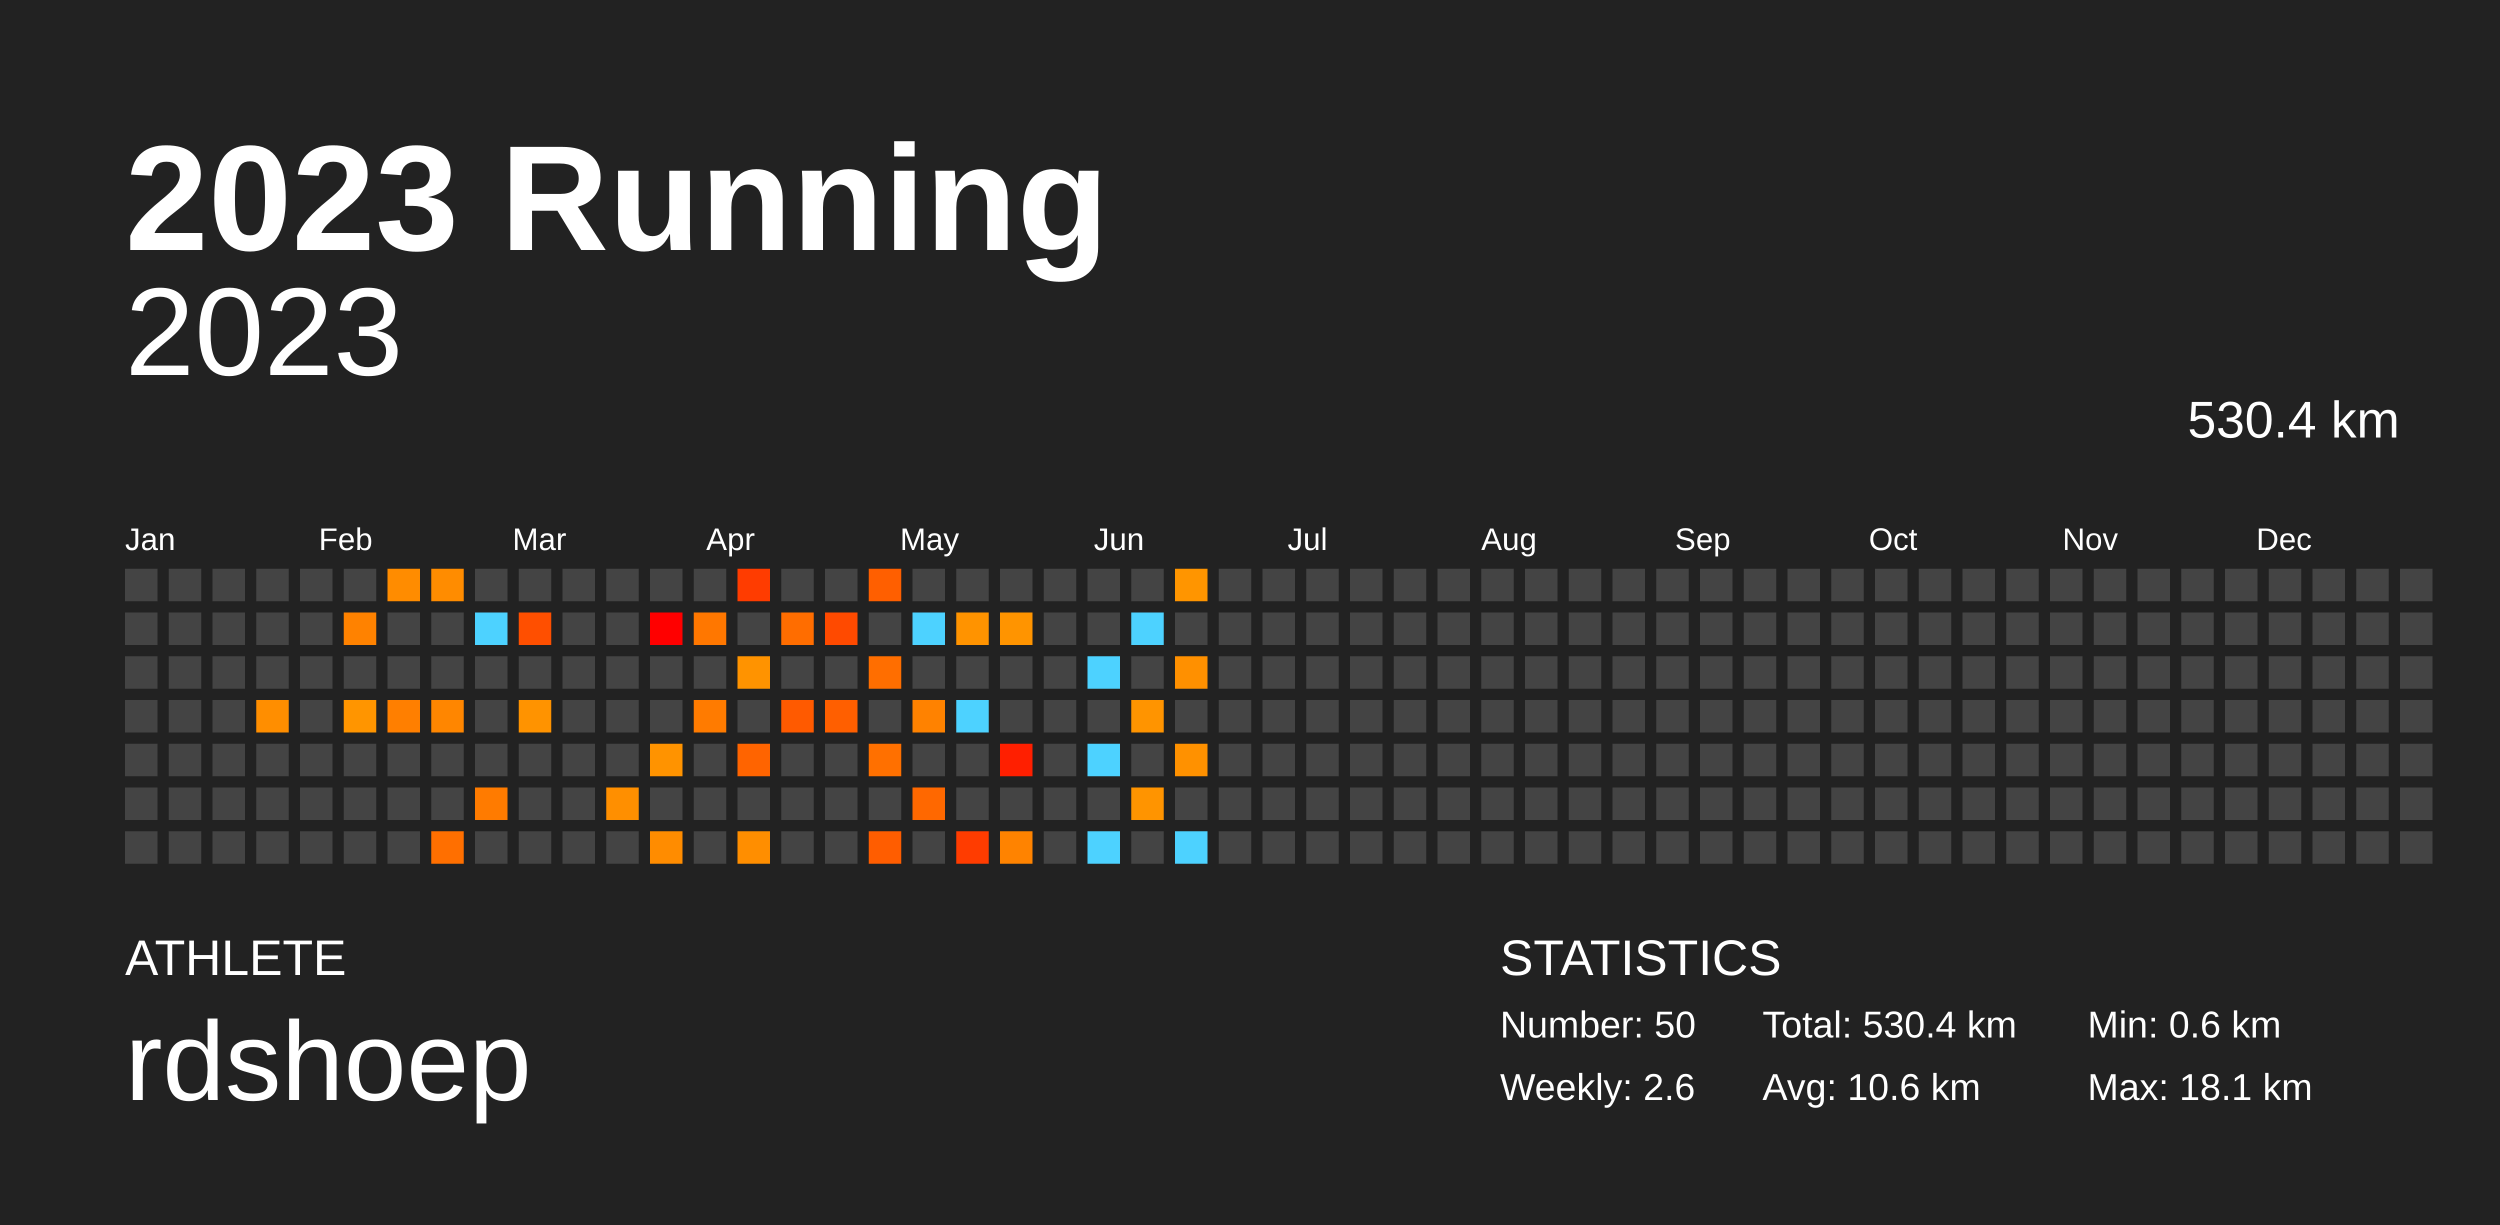
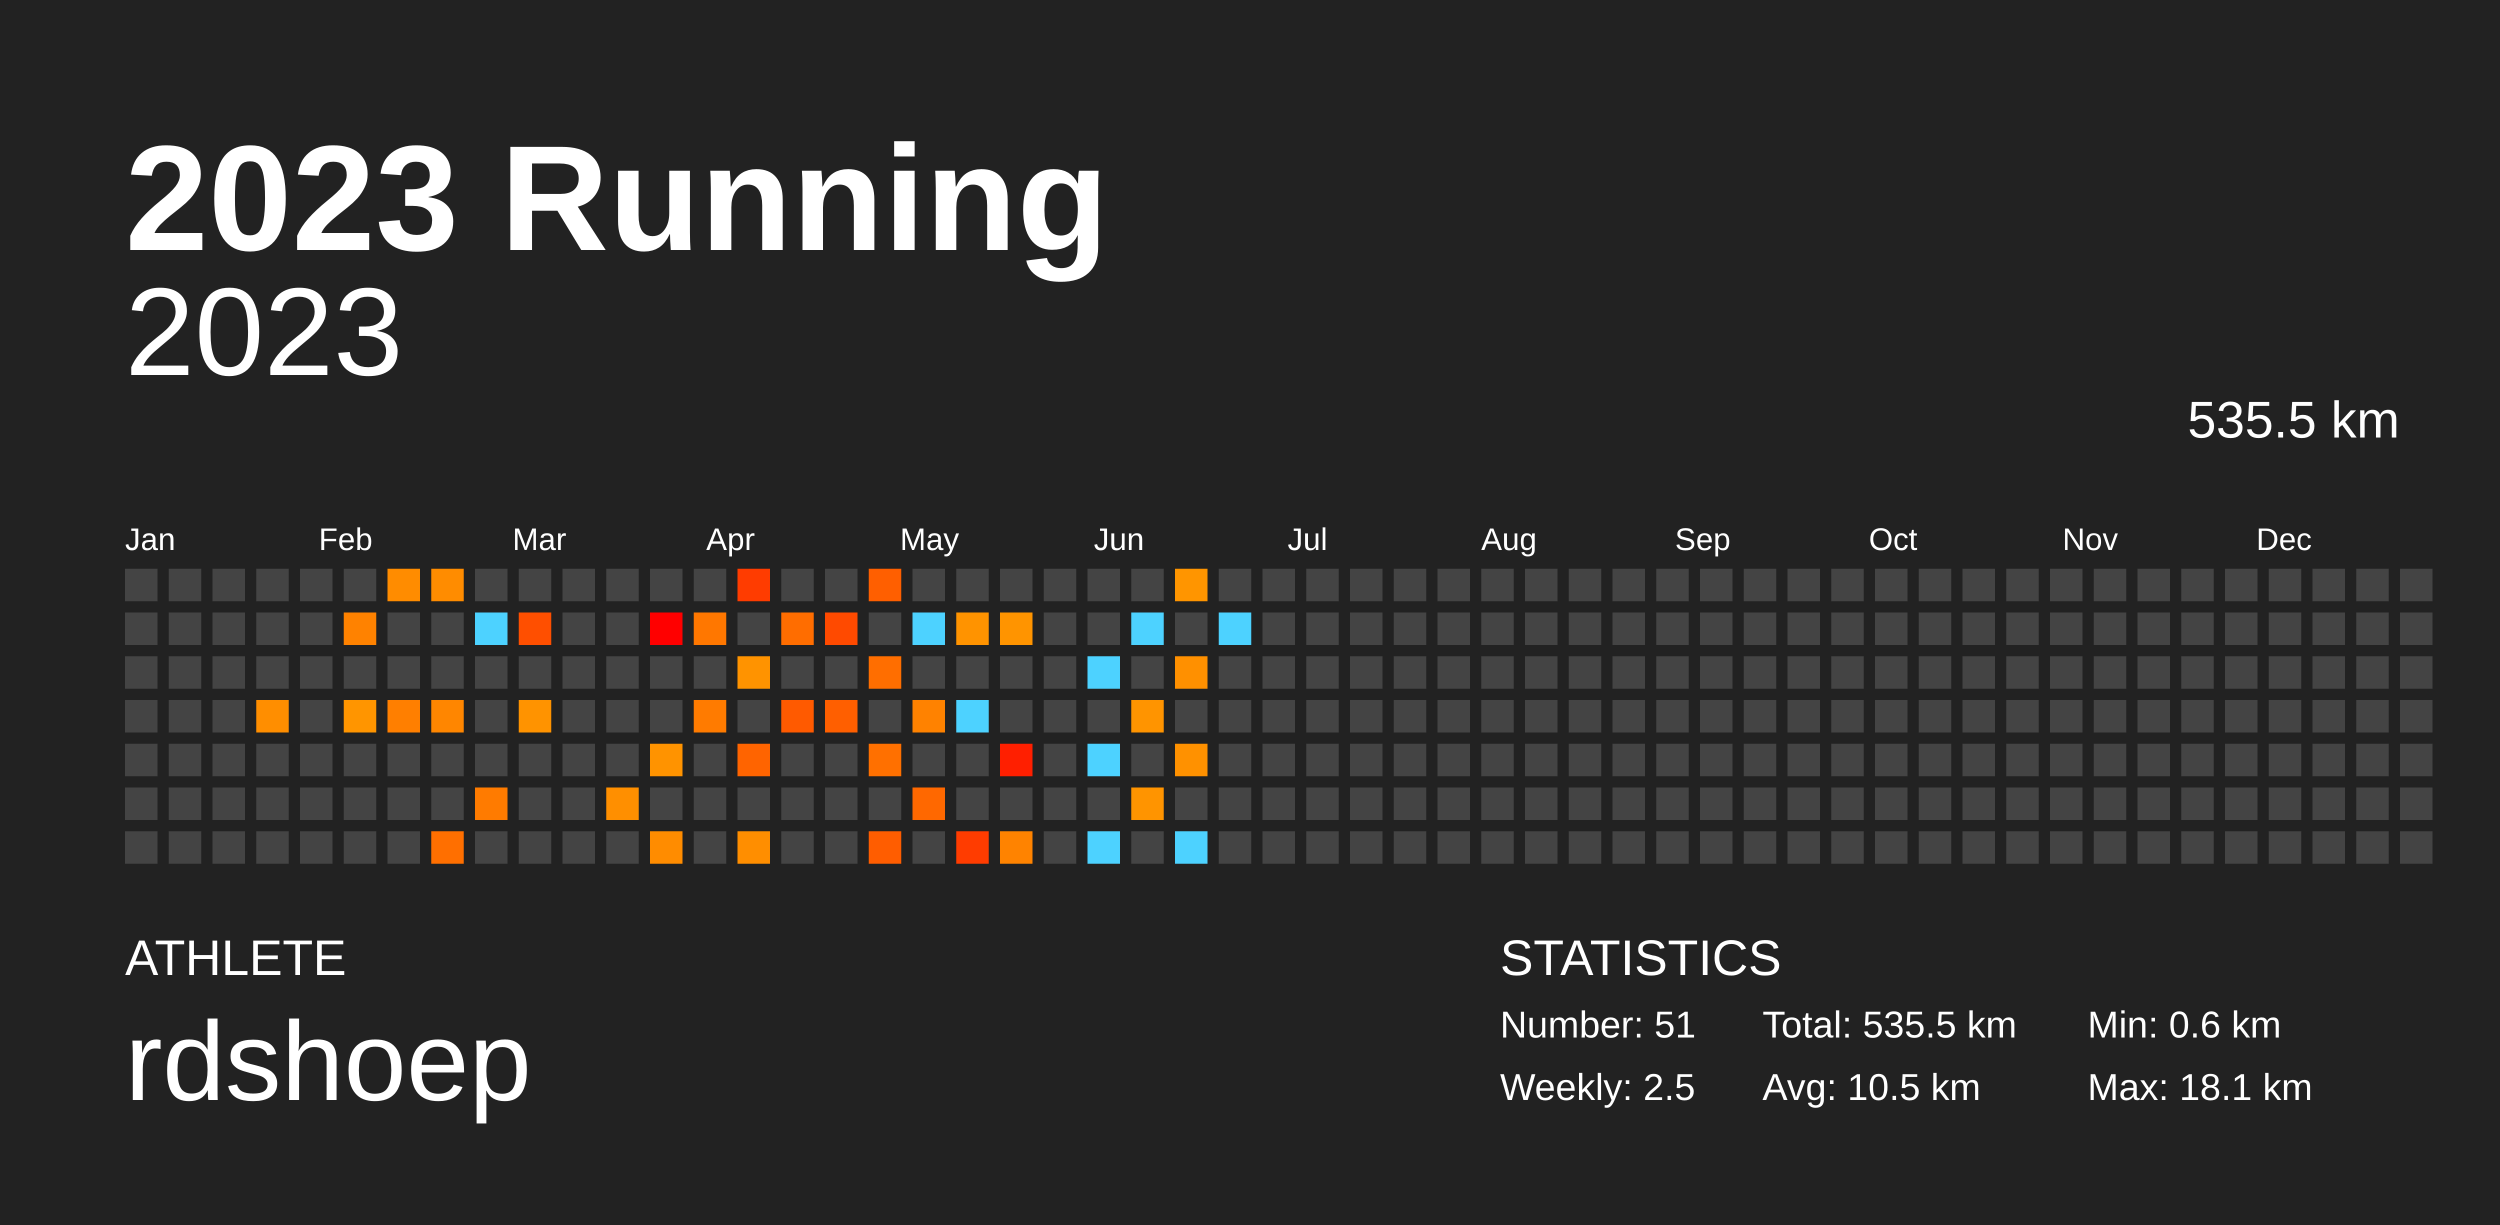
<svg xmlns="http://www.w3.org/2000/svg" baseProfile="full" height="98mm" version="1.1" viewBox="0,0,200,98" width="200mm">
  <defs />
  <rect fill="#222222" height="98" width="200" x="0" y="0" />
  <text fill="#FFFFFF" style="font-size:12px; font-family:Arial; font-weight:bold;" x="10" y="20">2023 Running</text>
  <text fill="#FFFFFF" style="font-size:4px; font-family:Arial" x="10" y="78">ATHLETE</text>
  <text fill="#FFFFFF" style="font-size:9px; font-family:Arial" x="10" y="88">rdshoep</text>
  <text fill="#FFFFFF" style="font-size:4px; font-family:Arial" x="120" y="78">STATISTICS</text>
-   <text fill="#FFFFFF" style="font-size:3px; font-family:Arial" x="120" y="83">Number: 50</text>
-   <text fill="#FFFFFF" style="font-size:3px; font-family:Arial" x="120" y="88">Weekly: 2.6</text>
-   <text fill="#FFFFFF" style="font-size:3px; font-family:Arial" x="141" y="83">Total: 530.4 km</text>
-   <text fill="#FFFFFF" style="font-size:3px; font-family:Arial" x="141" y="88">Avg: 10.6 km</text>
+   <text fill="#FFFFFF" style="font-size:3px; font-family:Arial" x="120" y="83">Number: 51</text>
+   <text fill="#FFFFFF" style="font-size:3px; font-family:Arial" x="120" y="88">Weekly: 2.5</text>
+   <text fill="#FFFFFF" style="font-size:3px; font-family:Arial" x="141" y="83">Total: 535.5 km</text>
+   <text fill="#FFFFFF" style="font-size:3px; font-family:Arial" x="141" y="88">Avg: 10.5 km</text>
  <text fill="#FFFFFF" style="font-size:3px; font-family:Arial" x="167" y="83">Min: 0.6 km</text>
  <text fill="#FFFFFF" style="font-size:3px; font-family:Arial" x="167" y="88">Max: 18.1 km</text>
  <text alignment-baseline="hanging" fill="#FFFFFF" style="font-size:10.0px; font-family:Arial;" x="10" y="30">2023</text>
-   <text alignment-baseline="hanging" fill="#FFFFFF" style="font-size:4.125px; font-family:Arial;" x="175" y="35">530.4 km</text>
+   <text alignment-baseline="hanging" fill="#FFFFFF" style="font-size:4.125px; font-family:Arial;" x="175" y="35">535.5 km</text>
  <text fill="#FFFFFF" style="font-size:2.5px; font-family:Arial" x="10.0" y="44">Jan</text>
  <text fill="#FFFFFF" style="font-size:2.5px; font-family:Arial" x="25.5" y="44">Feb</text>
  <text fill="#FFFFFF" style="font-size:2.5px; font-family:Arial" x="41.0" y="44">Mar</text>
  <text fill="#FFFFFF" style="font-size:2.5px; font-family:Arial" x="56.5" y="44">Apr</text>
  <text fill="#FFFFFF" style="font-size:2.5px; font-family:Arial" x="72.0" y="44">May</text>
  <text fill="#FFFFFF" style="font-size:2.5px; font-family:Arial" x="87.5" y="44">Jun</text>
  <text fill="#FFFFFF" style="font-size:2.5px; font-family:Arial" x="103.0" y="44">Jul</text>
  <text fill="#FFFFFF" style="font-size:2.5px; font-family:Arial" x="118.5" y="44">Aug</text>
  <text fill="#FFFFFF" style="font-size:2.5px; font-family:Arial" x="134.0" y="44">Sep</text>
  <text fill="#FFFFFF" style="font-size:2.5px; font-family:Arial" x="149.5" y="44">Oct</text>
  <text fill="#FFFFFF" style="font-size:2.5px; font-family:Arial" x="165.0" y="44">Nov</text>
  <text fill="#FFFFFF" style="font-size:2.5px; font-family:Arial" x="180.5" y="44">Dec</text>
  <rect fill="#444444" height="2.6" width="2.6" x="10.0" y="45.5" />
  <rect fill="#444444" height="2.6" width="2.6" x="10.0" y="49.0" />
  <rect fill="#444444" height="2.6" width="2.6" x="10.0" y="52.5" />
  <rect fill="#444444" height="2.6" width="2.6" x="10.0" y="56.0" />
  <rect fill="#444444" height="2.6" width="2.6" x="10.0" y="59.5" />
  <rect fill="#444444" height="2.6" width="2.6" x="10.0" y="63.0" />
  <rect fill="#444444" height="2.6" width="2.6" x="10.0" y="66.5" />
  <rect fill="#444444" height="2.6" width="2.6" x="13.5" y="45.5" />
  <rect fill="#444444" height="2.6" width="2.6" x="13.5" y="49.0" />
  <rect fill="#444444" height="2.6" width="2.6" x="13.5" y="52.5" />
  <rect fill="#444444" height="2.6" width="2.6" x="13.5" y="56.0" />
  <rect fill="#444444" height="2.6" width="2.6" x="13.5" y="59.5" />
  <rect fill="#444444" height="2.6" width="2.6" x="13.5" y="63.0" />
  <rect fill="#444444" height="2.6" width="2.6" x="13.5" y="66.5" />
  <rect fill="#444444" height="2.6" width="2.6" x="17.0" y="45.5" />
  <rect fill="#444444" height="2.6" width="2.6" x="17.0" y="49.0" />
  <rect fill="#444444" height="2.6" width="2.6" x="17.0" y="52.5" />
  <rect fill="#444444" height="2.6" width="2.6" x="17.0" y="56.0" />
  <rect fill="#444444" height="2.6" width="2.6" x="17.0" y="59.5" />
  <rect fill="#444444" height="2.6" width="2.6" x="17.0" y="63.0" />
  <rect fill="#444444" height="2.6" width="2.6" x="17.0" y="66.5" />
  <rect fill="#444444" height="2.6" width="2.6" x="20.5" y="45.5" />
  <rect fill="#444444" height="2.6" width="2.6" x="20.5" y="49.0" />
  <rect fill="#444444" height="2.6" width="2.6" x="20.5" y="52.5" />
  <rect fill="#ff8e00" height="2.6" width="2.6" x="20.5" y="56.0" />
  <rect fill="#444444" height="2.6" width="2.6" x="20.5" y="59.5" />
  <rect fill="#444444" height="2.6" width="2.6" x="20.5" y="63.0" />
  <rect fill="#444444" height="2.6" width="2.6" x="20.5" y="66.5" />
  <rect fill="#444444" height="2.6" width="2.6" x="24.0" y="45.5" />
  <rect fill="#444444" height="2.6" width="2.6" x="24.0" y="49.0" />
  <rect fill="#444444" height="2.6" width="2.6" x="24.0" y="52.5" />
  <rect fill="#444444" height="2.6" width="2.6" x="24.0" y="56.0" />
  <rect fill="#444444" height="2.6" width="2.6" x="24.0" y="59.5" />
  <rect fill="#444444" height="2.6" width="2.6" x="24.0" y="63.0" />
  <rect fill="#444444" height="2.6" width="2.6" x="24.0" y="66.5" />
  <rect fill="#444444" height="2.6" width="2.6" x="27.5" y="45.5" />
  <rect fill="#ff8200" height="2.6" width="2.6" x="27.5" y="49.0" />
  <rect fill="#444444" height="2.6" width="2.6" x="27.5" y="52.5" />
  <rect fill="#ff9500" height="2.6" width="2.6" x="27.5" y="56.0" />
  <rect fill="#444444" height="2.6" width="2.6" x="27.5" y="59.5" />
  <rect fill="#444444" height="2.6" width="2.6" x="27.5" y="63.0" />
  <rect fill="#444444" height="2.6" width="2.6" x="27.5" y="66.5" />
  <rect fill="#ff8c00" height="2.6" width="2.6" x="31.0" y="45.5" />
  <rect fill="#444444" height="2.6" width="2.6" x="31.0" y="49.0" />
  <rect fill="#444444" height="2.6" width="2.6" x="31.0" y="52.5" />
  <rect fill="#ff7f00" height="2.6" width="2.6" x="31.0" y="56.0" />
  <rect fill="#444444" height="2.6" width="2.6" x="31.0" y="59.5" />
  <rect fill="#444444" height="2.6" width="2.6" x="31.0" y="63.0" />
  <rect fill="#444444" height="2.6" width="2.6" x="31.0" y="66.5" />
  <rect fill="#ff8c00" height="2.6" width="2.6" x="34.5" y="45.5" />
  <rect fill="#444444" height="2.6" width="2.6" x="34.5" y="49.0" />
  <rect fill="#444444" height="2.6" width="2.6" x="34.5" y="52.5" />
  <rect fill="#ff8600" height="2.6" width="2.6" x="34.5" y="56.0" />
  <rect fill="#444444" height="2.6" width="2.6" x="34.5" y="59.5" />
  <rect fill="#444444" height="2.6" width="2.6" x="34.5" y="63.0" />
  <rect fill="#ff6f00" height="2.6" width="2.6" x="34.5" y="66.5" />
  <rect fill="#444444" height="2.6" width="2.6" x="38.0" y="45.5" />
  <rect fill="#4dd2ff" height="2.6" width="2.6" x="38.0" y="49.0" />
  <rect fill="#444444" height="2.6" width="2.6" x="38.0" y="52.5" />
  <rect fill="#444444" height="2.6" width="2.6" x="38.0" y="56.0" />
  <rect fill="#444444" height="2.6" width="2.6" x="38.0" y="59.5" />
  <rect fill="#ff7b00" height="2.6" width="2.6" x="38.0" y="63.0" />
  <rect fill="#444444" height="2.6" width="2.6" x="38.0" y="66.5" />
  <rect fill="#444444" height="2.6" width="2.6" x="41.5" y="45.5" />
  <rect fill="#ff4f00" height="2.6" width="2.6" x="41.5" y="49.0" />
  <rect fill="#444444" height="2.6" width="2.6" x="41.5" y="52.5" />
  <rect fill="#ff9300" height="2.6" width="2.6" x="41.5" y="56.0" />
  <rect fill="#444444" height="2.6" width="2.6" x="41.5" y="59.5" />
  <rect fill="#444444" height="2.6" width="2.6" x="41.5" y="63.0" />
  <rect fill="#444444" height="2.6" width="2.6" x="41.5" y="66.5" />
  <rect fill="#444444" height="2.6" width="2.6" x="45.0" y="45.5" />
  <rect fill="#444444" height="2.6" width="2.6" x="45.0" y="49.0" />
  <rect fill="#444444" height="2.6" width="2.6" x="45.0" y="52.5" />
  <rect fill="#444444" height="2.6" width="2.6" x="45.0" y="56.0" />
  <rect fill="#444444" height="2.6" width="2.6" x="45.0" y="59.5" />
  <rect fill="#444444" height="2.6" width="2.6" x="45.0" y="63.0" />
  <rect fill="#444444" height="2.6" width="2.6" x="45.0" y="66.5" />
  <rect fill="#444444" height="2.6" width="2.6" x="48.5" y="45.5" />
  <rect fill="#444444" height="2.6" width="2.6" x="48.5" y="49.0" />
  <rect fill="#444444" height="2.6" width="2.6" x="48.5" y="52.5" />
  <rect fill="#444444" height="2.6" width="2.6" x="48.5" y="56.0" />
  <rect fill="#444444" height="2.6" width="2.6" x="48.5" y="59.5" />
  <rect fill="#ff8f00" height="2.6" width="2.6" x="48.5" y="63.0" />
  <rect fill="#444444" height="2.6" width="2.6" x="48.5" y="66.5" />
  <rect fill="#444444" height="2.6" width="2.6" x="52.0" y="45.5" />
  <rect fill="#ff0000" height="2.6" width="2.6" x="52.0" y="49.0" />
  <rect fill="#444444" height="2.6" width="2.6" x="52.0" y="52.5" />
  <rect fill="#444444" height="2.6" width="2.6" x="52.0" y="56.0" />
  <rect fill="#ff9300" height="2.6" width="2.6" x="52.0" y="59.5" />
  <rect fill="#444444" height="2.6" width="2.6" x="52.0" y="63.0" />
  <rect fill="#ff8c00" height="2.6" width="2.6" x="52.0" y="66.5" />
  <rect fill="#444444" height="2.6" width="2.6" x="55.5" y="45.5" />
  <rect fill="#ff7700" height="2.6" width="2.6" x="55.5" y="49.0" />
  <rect fill="#444444" height="2.6" width="2.6" x="55.5" y="52.5" />
  <rect fill="#ff7b00" height="2.6" width="2.6" x="55.5" y="56.0" />
  <rect fill="#444444" height="2.6" width="2.6" x="55.5" y="59.5" />
  <rect fill="#444444" height="2.6" width="2.6" x="55.5" y="63.0" />
  <rect fill="#444444" height="2.6" width="2.6" x="55.5" y="66.5" />
  <rect fill="#ff3c00" height="2.6" width="2.6" x="59.0" y="45.5" />
  <rect fill="#444444" height="2.6" width="2.6" x="59.0" y="49.0" />
  <rect fill="#ff9300" height="2.6" width="2.6" x="59.0" y="52.5" />
  <rect fill="#444444" height="2.6" width="2.6" x="59.0" y="56.0" />
  <rect fill="#ff6400" height="2.6" width="2.6" x="59.0" y="59.5" />
  <rect fill="#444444" height="2.6" width="2.6" x="59.0" y="63.0" />
  <rect fill="#ff8e00" height="2.6" width="2.6" x="59.0" y="66.5" />
  <rect fill="#444444" height="2.6" width="2.6" x="62.5" y="45.5" />
  <rect fill="#ff6d00" height="2.6" width="2.6" x="62.5" y="49.0" />
  <rect fill="#444444" height="2.6" width="2.6" x="62.5" y="52.5" />
  <rect fill="#ff5a00" height="2.6" width="2.6" x="62.5" y="56.0" />
  <rect fill="#444444" height="2.6" width="2.6" x="62.5" y="59.5" />
  <rect fill="#444444" height="2.6" width="2.6" x="62.5" y="63.0" />
  <rect fill="#444444" height="2.6" width="2.6" x="62.5" y="66.5" />
  <rect fill="#444444" height="2.6" width="2.6" x="66.0" y="45.5" />
  <rect fill="#ff4a00" height="2.6" width="2.6" x="66.0" y="49.0" />
  <rect fill="#444444" height="2.6" width="2.6" x="66.0" y="52.5" />
  <rect fill="#ff5f00" height="2.6" width="2.6" x="66.0" y="56.0" />
  <rect fill="#444444" height="2.6" width="2.6" x="66.0" y="59.5" />
  <rect fill="#444444" height="2.6" width="2.6" x="66.0" y="63.0" />
  <rect fill="#444444" height="2.6" width="2.6" x="66.0" y="66.5" />
  <rect fill="#ff5f00" height="2.6" width="2.6" x="69.5" y="45.5" />
  <rect fill="#444444" height="2.6" width="2.6" x="69.5" y="49.0" />
  <rect fill="#ff6e00" height="2.6" width="2.6" x="69.5" y="52.5" />
  <rect fill="#444444" height="2.6" width="2.6" x="69.5" y="56.0" />
  <rect fill="#ff7000" height="2.6" width="2.6" x="69.5" y="59.5" />
  <rect fill="#444444" height="2.6" width="2.6" x="69.5" y="63.0" />
  <rect fill="#ff5d00" height="2.6" width="2.6" x="69.5" y="66.5" />
  <rect fill="#444444" height="2.6" width="2.6" x="73.0" y="45.5" />
  <rect fill="#4dd2ff" height="2.6" width="2.6" x="73.0" y="49.0" />
  <rect fill="#444444" height="2.6" width="2.6" x="73.0" y="52.5" />
  <rect fill="#ff8200" height="2.6" width="2.6" x="73.0" y="56.0" />
  <rect fill="#444444" height="2.6" width="2.6" x="73.0" y="59.5" />
  <rect fill="#ff6800" height="2.6" width="2.6" x="73.0" y="63.0" />
  <rect fill="#444444" height="2.6" width="2.6" x="73.0" y="66.5" />
  <rect fill="#444444" height="2.6" width="2.6" x="76.5" y="45.5" />
  <rect fill="#ff9300" height="2.6" width="2.6" x="76.5" y="49.0" />
  <rect fill="#444444" height="2.6" width="2.6" x="76.5" y="52.5" />
  <rect fill="#4dd2ff" height="2.6" width="2.6" x="76.5" y="56.0" />
  <rect fill="#444444" height="2.6" width="2.6" x="76.5" y="59.5" />
  <rect fill="#444444" height="2.6" width="2.6" x="76.5" y="63.0" />
  <rect fill="#ff3c00" height="2.6" width="2.6" x="76.5" y="66.5" />
  <rect fill="#444444" height="2.6" width="2.6" x="80.0" y="45.5" />
  <rect fill="#ff9400" height="2.6" width="2.6" x="80.0" y="49.0" />
  <rect fill="#444444" height="2.6" width="2.6" x="80.0" y="52.5" />
  <rect fill="#444444" height="2.6" width="2.6" x="80.0" y="56.0" />
  <rect fill="#ff1f00" height="2.6" width="2.6" x="80.0" y="59.5" />
  <rect fill="#444444" height="2.6" width="2.6" x="80.0" y="63.0" />
  <rect fill="#ff8300" height="2.6" width="2.6" x="80.0" y="66.5" />
  <rect fill="#444444" height="2.6" width="2.6" x="83.5" y="45.5" />
  <rect fill="#444444" height="2.6" width="2.6" x="83.5" y="49.0" />
  <rect fill="#444444" height="2.6" width="2.6" x="83.5" y="52.5" />
  <rect fill="#444444" height="2.6" width="2.6" x="83.5" y="56.0" />
  <rect fill="#444444" height="2.6" width="2.6" x="83.5" y="59.5" />
  <rect fill="#444444" height="2.6" width="2.6" x="83.5" y="63.0" />
  <rect fill="#444444" height="2.6" width="2.6" x="83.5" y="66.5" />
  <rect fill="#444444" height="2.6" width="2.6" x="87.0" y="45.5" />
  <rect fill="#444444" height="2.6" width="2.6" x="87.0" y="49.0" />
  <rect fill="#4dd2ff" height="2.6" width="2.6" x="87.0" y="52.5" />
  <rect fill="#444444" height="2.6" width="2.6" x="87.0" y="56.0" />
  <rect fill="#4dd2ff" height="2.6" width="2.6" x="87.0" y="59.5" />
  <rect fill="#444444" height="2.6" width="2.6" x="87.0" y="63.0" />
  <rect fill="#4dd2ff" height="2.6" width="2.6" x="87.0" y="66.5" />
  <rect fill="#444444" height="2.6" width="2.6" x="90.5" y="45.5" />
  <rect fill="#4dd2ff" height="2.6" width="2.6" x="90.5" y="49.0" />
  <rect fill="#444444" height="2.6" width="2.6" x="90.5" y="52.5" />
  <rect fill="#ff9400" height="2.6" width="2.6" x="90.5" y="56.0" />
  <rect fill="#444444" height="2.6" width="2.6" x="90.5" y="59.5" />
  <rect fill="#ff9400" height="2.6" width="2.6" x="90.5" y="63.0" />
  <rect fill="#444444" height="2.6" width="2.6" x="90.5" y="66.5" />
  <rect fill="#ff9500" height="2.6" width="2.6" x="94.0" y="45.5" />
  <rect fill="#444444" height="2.6" width="2.6" x="94.0" y="49.0" />
  <rect fill="#ff9000" height="2.6" width="2.6" x="94.0" y="52.5" />
  <rect fill="#444444" height="2.6" width="2.6" x="94.0" y="56.0" />
  <rect fill="#ff9100" height="2.6" width="2.6" x="94.0" y="59.5" />
  <rect fill="#444444" height="2.6" width="2.6" x="94.0" y="63.0" />
  <rect fill="#4dd2ff" height="2.6" width="2.6" x="94.0" y="66.5" />
  <rect fill="#444444" height="2.6" width="2.6" x="97.5" y="45.5" />
-   <rect fill="#444444" height="2.6" width="2.6" x="97.5" y="49.0" />
+   <rect fill="#4dd2ff" height="2.6" width="2.6" x="97.5" y="49.0" />
  <rect fill="#444444" height="2.6" width="2.6" x="97.5" y="52.5" />
  <rect fill="#444444" height="2.6" width="2.6" x="97.5" y="56.0" />
  <rect fill="#444444" height="2.6" width="2.6" x="97.5" y="59.5" />
  <rect fill="#444444" height="2.6" width="2.6" x="97.5" y="63.0" />
  <rect fill="#444444" height="2.6" width="2.6" x="97.5" y="66.5" />
  <rect fill="#444444" height="2.6" width="2.6" x="101.0" y="45.5" />
  <rect fill="#444444" height="2.6" width="2.6" x="101.0" y="49.0" />
  <rect fill="#444444" height="2.6" width="2.6" x="101.0" y="52.5" />
  <rect fill="#444444" height="2.6" width="2.6" x="101.0" y="56.0" />
  <rect fill="#444444" height="2.6" width="2.6" x="101.0" y="59.5" />
  <rect fill="#444444" height="2.6" width="2.6" x="101.0" y="63.0" />
  <rect fill="#444444" height="2.6" width="2.6" x="101.0" y="66.5" />
  <rect fill="#444444" height="2.6" width="2.6" x="104.5" y="45.5" />
  <rect fill="#444444" height="2.6" width="2.6" x="104.5" y="49.0" />
  <rect fill="#444444" height="2.6" width="2.6" x="104.5" y="52.5" />
  <rect fill="#444444" height="2.6" width="2.6" x="104.5" y="56.0" />
  <rect fill="#444444" height="2.6" width="2.6" x="104.5" y="59.5" />
  <rect fill="#444444" height="2.6" width="2.6" x="104.5" y="63.0" />
  <rect fill="#444444" height="2.6" width="2.6" x="104.5" y="66.5" />
  <rect fill="#444444" height="2.6" width="2.6" x="108.0" y="45.5" />
  <rect fill="#444444" height="2.6" width="2.6" x="108.0" y="49.0" />
  <rect fill="#444444" height="2.6" width="2.6" x="108.0" y="52.5" />
  <rect fill="#444444" height="2.6" width="2.6" x="108.0" y="56.0" />
  <rect fill="#444444" height="2.6" width="2.6" x="108.0" y="59.5" />
  <rect fill="#444444" height="2.6" width="2.6" x="108.0" y="63.0" />
  <rect fill="#444444" height="2.6" width="2.6" x="108.0" y="66.5" />
  <rect fill="#444444" height="2.6" width="2.6" x="111.5" y="45.5" />
  <rect fill="#444444" height="2.6" width="2.6" x="111.5" y="49.0" />
  <rect fill="#444444" height="2.6" width="2.6" x="111.5" y="52.5" />
  <rect fill="#444444" height="2.6" width="2.6" x="111.5" y="56.0" />
  <rect fill="#444444" height="2.6" width="2.6" x="111.5" y="59.5" />
  <rect fill="#444444" height="2.6" width="2.6" x="111.5" y="63.0" />
  <rect fill="#444444" height="2.6" width="2.6" x="111.5" y="66.5" />
  <rect fill="#444444" height="2.6" width="2.6" x="115.0" y="45.5" />
  <rect fill="#444444" height="2.6" width="2.6" x="115.0" y="49.0" />
  <rect fill="#444444" height="2.6" width="2.6" x="115.0" y="52.5" />
  <rect fill="#444444" height="2.6" width="2.6" x="115.0" y="56.0" />
  <rect fill="#444444" height="2.6" width="2.6" x="115.0" y="59.5" />
  <rect fill="#444444" height="2.6" width="2.6" x="115.0" y="63.0" />
  <rect fill="#444444" height="2.6" width="2.6" x="115.0" y="66.5" />
  <rect fill="#444444" height="2.6" width="2.6" x="118.5" y="45.5" />
  <rect fill="#444444" height="2.6" width="2.6" x="118.5" y="49.0" />
  <rect fill="#444444" height="2.6" width="2.6" x="118.5" y="52.5" />
  <rect fill="#444444" height="2.6" width="2.6" x="118.5" y="56.0" />
  <rect fill="#444444" height="2.6" width="2.6" x="118.5" y="59.5" />
  <rect fill="#444444" height="2.6" width="2.6" x="118.5" y="63.0" />
  <rect fill="#444444" height="2.6" width="2.6" x="118.5" y="66.5" />
  <rect fill="#444444" height="2.6" width="2.6" x="122.0" y="45.5" />
  <rect fill="#444444" height="2.6" width="2.6" x="122.0" y="49.0" />
  <rect fill="#444444" height="2.6" width="2.6" x="122.0" y="52.5" />
  <rect fill="#444444" height="2.6" width="2.6" x="122.0" y="56.0" />
  <rect fill="#444444" height="2.6" width="2.6" x="122.0" y="59.5" />
  <rect fill="#444444" height="2.6" width="2.6" x="122.0" y="63.0" />
  <rect fill="#444444" height="2.6" width="2.6" x="122.0" y="66.5" />
  <rect fill="#444444" height="2.6" width="2.6" x="125.5" y="45.5" />
  <rect fill="#444444" height="2.6" width="2.6" x="125.5" y="49.0" />
  <rect fill="#444444" height="2.6" width="2.6" x="125.5" y="52.5" />
  <rect fill="#444444" height="2.6" width="2.6" x="125.5" y="56.0" />
  <rect fill="#444444" height="2.6" width="2.6" x="125.5" y="59.5" />
  <rect fill="#444444" height="2.6" width="2.6" x="125.5" y="63.0" />
  <rect fill="#444444" height="2.6" width="2.6" x="125.5" y="66.5" />
  <rect fill="#444444" height="2.6" width="2.6" x="129.0" y="45.5" />
  <rect fill="#444444" height="2.6" width="2.6" x="129.0" y="49.0" />
  <rect fill="#444444" height="2.6" width="2.6" x="129.0" y="52.5" />
  <rect fill="#444444" height="2.6" width="2.6" x="129.0" y="56.0" />
  <rect fill="#444444" height="2.6" width="2.6" x="129.0" y="59.5" />
  <rect fill="#444444" height="2.6" width="2.6" x="129.0" y="63.0" />
  <rect fill="#444444" height="2.6" width="2.6" x="129.0" y="66.5" />
  <rect fill="#444444" height="2.6" width="2.6" x="132.5" y="45.5" />
  <rect fill="#444444" height="2.6" width="2.6" x="132.5" y="49.0" />
  <rect fill="#444444" height="2.6" width="2.6" x="132.5" y="52.5" />
  <rect fill="#444444" height="2.6" width="2.6" x="132.5" y="56.0" />
  <rect fill="#444444" height="2.6" width="2.6" x="132.5" y="59.5" />
  <rect fill="#444444" height="2.6" width="2.6" x="132.5" y="63.0" />
  <rect fill="#444444" height="2.6" width="2.6" x="132.5" y="66.5" />
  <rect fill="#444444" height="2.6" width="2.6" x="136.0" y="45.5" />
  <rect fill="#444444" height="2.6" width="2.6" x="136.0" y="49.0" />
  <rect fill="#444444" height="2.6" width="2.6" x="136.0" y="52.5" />
  <rect fill="#444444" height="2.6" width="2.6" x="136.0" y="56.0" />
  <rect fill="#444444" height="2.6" width="2.6" x="136.0" y="59.5" />
  <rect fill="#444444" height="2.6" width="2.6" x="136.0" y="63.0" />
  <rect fill="#444444" height="2.6" width="2.6" x="136.0" y="66.5" />
  <rect fill="#444444" height="2.6" width="2.6" x="139.5" y="45.5" />
  <rect fill="#444444" height="2.6" width="2.6" x="139.5" y="49.0" />
  <rect fill="#444444" height="2.6" width="2.6" x="139.5" y="52.5" />
  <rect fill="#444444" height="2.6" width="2.6" x="139.5" y="56.0" />
  <rect fill="#444444" height="2.6" width="2.6" x="139.5" y="59.5" />
  <rect fill="#444444" height="2.6" width="2.6" x="139.5" y="63.0" />
  <rect fill="#444444" height="2.6" width="2.6" x="139.5" y="66.5" />
  <rect fill="#444444" height="2.6" width="2.6" x="143.0" y="45.5" />
  <rect fill="#444444" height="2.6" width="2.6" x="143.0" y="49.0" />
  <rect fill="#444444" height="2.6" width="2.6" x="143.0" y="52.5" />
  <rect fill="#444444" height="2.6" width="2.6" x="143.0" y="56.0" />
  <rect fill="#444444" height="2.6" width="2.6" x="143.0" y="59.5" />
  <rect fill="#444444" height="2.6" width="2.6" x="143.0" y="63.0" />
  <rect fill="#444444" height="2.6" width="2.6" x="143.0" y="66.5" />
  <rect fill="#444444" height="2.6" width="2.6" x="146.5" y="45.5" />
  <rect fill="#444444" height="2.6" width="2.6" x="146.5" y="49.0" />
  <rect fill="#444444" height="2.6" width="2.6" x="146.5" y="52.5" />
  <rect fill="#444444" height="2.6" width="2.6" x="146.5" y="56.0" />
  <rect fill="#444444" height="2.6" width="2.6" x="146.5" y="59.5" />
  <rect fill="#444444" height="2.6" width="2.6" x="146.5" y="63.0" />
  <rect fill="#444444" height="2.6" width="2.6" x="146.5" y="66.5" />
  <rect fill="#444444" height="2.6" width="2.6" x="150.0" y="45.5" />
  <rect fill="#444444" height="2.6" width="2.6" x="150.0" y="49.0" />
  <rect fill="#444444" height="2.6" width="2.6" x="150.0" y="52.5" />
  <rect fill="#444444" height="2.6" width="2.6" x="150.0" y="56.0" />
  <rect fill="#444444" height="2.6" width="2.6" x="150.0" y="59.5" />
  <rect fill="#444444" height="2.6" width="2.6" x="150.0" y="63.0" />
  <rect fill="#444444" height="2.6" width="2.6" x="150.0" y="66.5" />
  <rect fill="#444444" height="2.6" width="2.6" x="153.5" y="45.5" />
  <rect fill="#444444" height="2.6" width="2.6" x="153.5" y="49.0" />
  <rect fill="#444444" height="2.6" width="2.6" x="153.5" y="52.5" />
  <rect fill="#444444" height="2.6" width="2.6" x="153.5" y="56.0" />
  <rect fill="#444444" height="2.6" width="2.6" x="153.5" y="59.5" />
  <rect fill="#444444" height="2.6" width="2.6" x="153.5" y="63.0" />
  <rect fill="#444444" height="2.6" width="2.6" x="153.5" y="66.5" />
  <rect fill="#444444" height="2.6" width="2.6" x="157.0" y="45.5" />
  <rect fill="#444444" height="2.6" width="2.6" x="157.0" y="49.0" />
  <rect fill="#444444" height="2.6" width="2.6" x="157.0" y="52.5" />
  <rect fill="#444444" height="2.6" width="2.6" x="157.0" y="56.0" />
  <rect fill="#444444" height="2.6" width="2.6" x="157.0" y="59.5" />
  <rect fill="#444444" height="2.6" width="2.6" x="157.0" y="63.0" />
  <rect fill="#444444" height="2.6" width="2.6" x="157.0" y="66.5" />
  <rect fill="#444444" height="2.6" width="2.6" x="160.5" y="45.5" />
  <rect fill="#444444" height="2.6" width="2.6" x="160.5" y="49.0" />
  <rect fill="#444444" height="2.6" width="2.6" x="160.5" y="52.5" />
  <rect fill="#444444" height="2.6" width="2.6" x="160.5" y="56.0" />
  <rect fill="#444444" height="2.6" width="2.6" x="160.5" y="59.5" />
  <rect fill="#444444" height="2.6" width="2.6" x="160.5" y="63.0" />
  <rect fill="#444444" height="2.6" width="2.6" x="160.5" y="66.5" />
  <rect fill="#444444" height="2.6" width="2.6" x="164.0" y="45.5" />
  <rect fill="#444444" height="2.6" width="2.6" x="164.0" y="49.0" />
  <rect fill="#444444" height="2.6" width="2.6" x="164.0" y="52.5" />
  <rect fill="#444444" height="2.6" width="2.6" x="164.0" y="56.0" />
  <rect fill="#444444" height="2.6" width="2.6" x="164.0" y="59.5" />
  <rect fill="#444444" height="2.6" width="2.6" x="164.0" y="63.0" />
  <rect fill="#444444" height="2.6" width="2.6" x="164.0" y="66.5" />
  <rect fill="#444444" height="2.6" width="2.6" x="167.5" y="45.5" />
  <rect fill="#444444" height="2.6" width="2.6" x="167.5" y="49.0" />
  <rect fill="#444444" height="2.6" width="2.6" x="167.5" y="52.5" />
  <rect fill="#444444" height="2.6" width="2.6" x="167.5" y="56.0" />
  <rect fill="#444444" height="2.6" width="2.6" x="167.5" y="59.5" />
  <rect fill="#444444" height="2.6" width="2.6" x="167.5" y="63.0" />
  <rect fill="#444444" height="2.6" width="2.6" x="167.5" y="66.5" />
  <rect fill="#444444" height="2.6" width="2.6" x="171.0" y="45.5" />
  <rect fill="#444444" height="2.6" width="2.6" x="171.0" y="49.0" />
  <rect fill="#444444" height="2.6" width="2.6" x="171.0" y="52.5" />
  <rect fill="#444444" height="2.6" width="2.6" x="171.0" y="56.0" />
  <rect fill="#444444" height="2.6" width="2.6" x="171.0" y="59.5" />
  <rect fill="#444444" height="2.6" width="2.6" x="171.0" y="63.0" />
  <rect fill="#444444" height="2.6" width="2.6" x="171.0" y="66.5" />
  <rect fill="#444444" height="2.6" width="2.6" x="174.5" y="45.5" />
  <rect fill="#444444" height="2.6" width="2.6" x="174.5" y="49.0" />
  <rect fill="#444444" height="2.6" width="2.6" x="174.5" y="52.5" />
  <rect fill="#444444" height="2.6" width="2.6" x="174.5" y="56.0" />
  <rect fill="#444444" height="2.6" width="2.6" x="174.5" y="59.5" />
  <rect fill="#444444" height="2.6" width="2.6" x="174.5" y="63.0" />
  <rect fill="#444444" height="2.6" width="2.6" x="174.5" y="66.5" />
  <rect fill="#444444" height="2.6" width="2.6" x="178.0" y="45.5" />
  <rect fill="#444444" height="2.6" width="2.6" x="178.0" y="49.0" />
  <rect fill="#444444" height="2.6" width="2.6" x="178.0" y="52.5" />
  <rect fill="#444444" height="2.6" width="2.6" x="178.0" y="56.0" />
  <rect fill="#444444" height="2.6" width="2.6" x="178.0" y="59.5" />
  <rect fill="#444444" height="2.6" width="2.6" x="178.0" y="63.0" />
  <rect fill="#444444" height="2.6" width="2.6" x="178.0" y="66.5" />
  <rect fill="#444444" height="2.6" width="2.6" x="181.5" y="45.5" />
  <rect fill="#444444" height="2.6" width="2.6" x="181.5" y="49.0" />
  <rect fill="#444444" height="2.6" width="2.6" x="181.5" y="52.5" />
  <rect fill="#444444" height="2.6" width="2.6" x="181.5" y="56.0" />
  <rect fill="#444444" height="2.6" width="2.6" x="181.5" y="59.5" />
  <rect fill="#444444" height="2.6" width="2.6" x="181.5" y="63.0" />
  <rect fill="#444444" height="2.6" width="2.6" x="181.5" y="66.5" />
  <rect fill="#444444" height="2.6" width="2.6" x="185.0" y="45.5" />
  <rect fill="#444444" height="2.6" width="2.6" x="185.0" y="49.0" />
  <rect fill="#444444" height="2.6" width="2.6" x="185.0" y="52.5" />
  <rect fill="#444444" height="2.6" width="2.6" x="185.0" y="56.0" />
  <rect fill="#444444" height="2.6" width="2.6" x="185.0" y="59.5" />
  <rect fill="#444444" height="2.6" width="2.6" x="185.0" y="63.0" />
  <rect fill="#444444" height="2.6" width="2.6" x="185.0" y="66.5" />
  <rect fill="#444444" height="2.6" width="2.6" x="188.5" y="45.5" />
  <rect fill="#444444" height="2.6" width="2.6" x="188.5" y="49.0" />
  <rect fill="#444444" height="2.6" width="2.6" x="188.5" y="52.5" />
  <rect fill="#444444" height="2.6" width="2.6" x="188.5" y="56.0" />
  <rect fill="#444444" height="2.6" width="2.6" x="188.5" y="59.5" />
  <rect fill="#444444" height="2.6" width="2.6" x="188.5" y="63.0" />
  <rect fill="#444444" height="2.6" width="2.6" x="188.5" y="66.5" />
  <rect fill="#444444" height="2.6" width="2.6" x="192.0" y="45.5" />
  <rect fill="#444444" height="2.6" width="2.6" x="192.0" y="49.0" />
  <rect fill="#444444" height="2.6" width="2.6" x="192.0" y="52.5" />
  <rect fill="#444444" height="2.6" width="2.6" x="192.0" y="56.0" />
  <rect fill="#444444" height="2.6" width="2.6" x="192.0" y="59.5" />
  <rect fill="#444444" height="2.6" width="2.6" x="192.0" y="63.0" />
  <rect fill="#444444" height="2.6" width="2.6" x="192.0" y="66.5" />
</svg>
